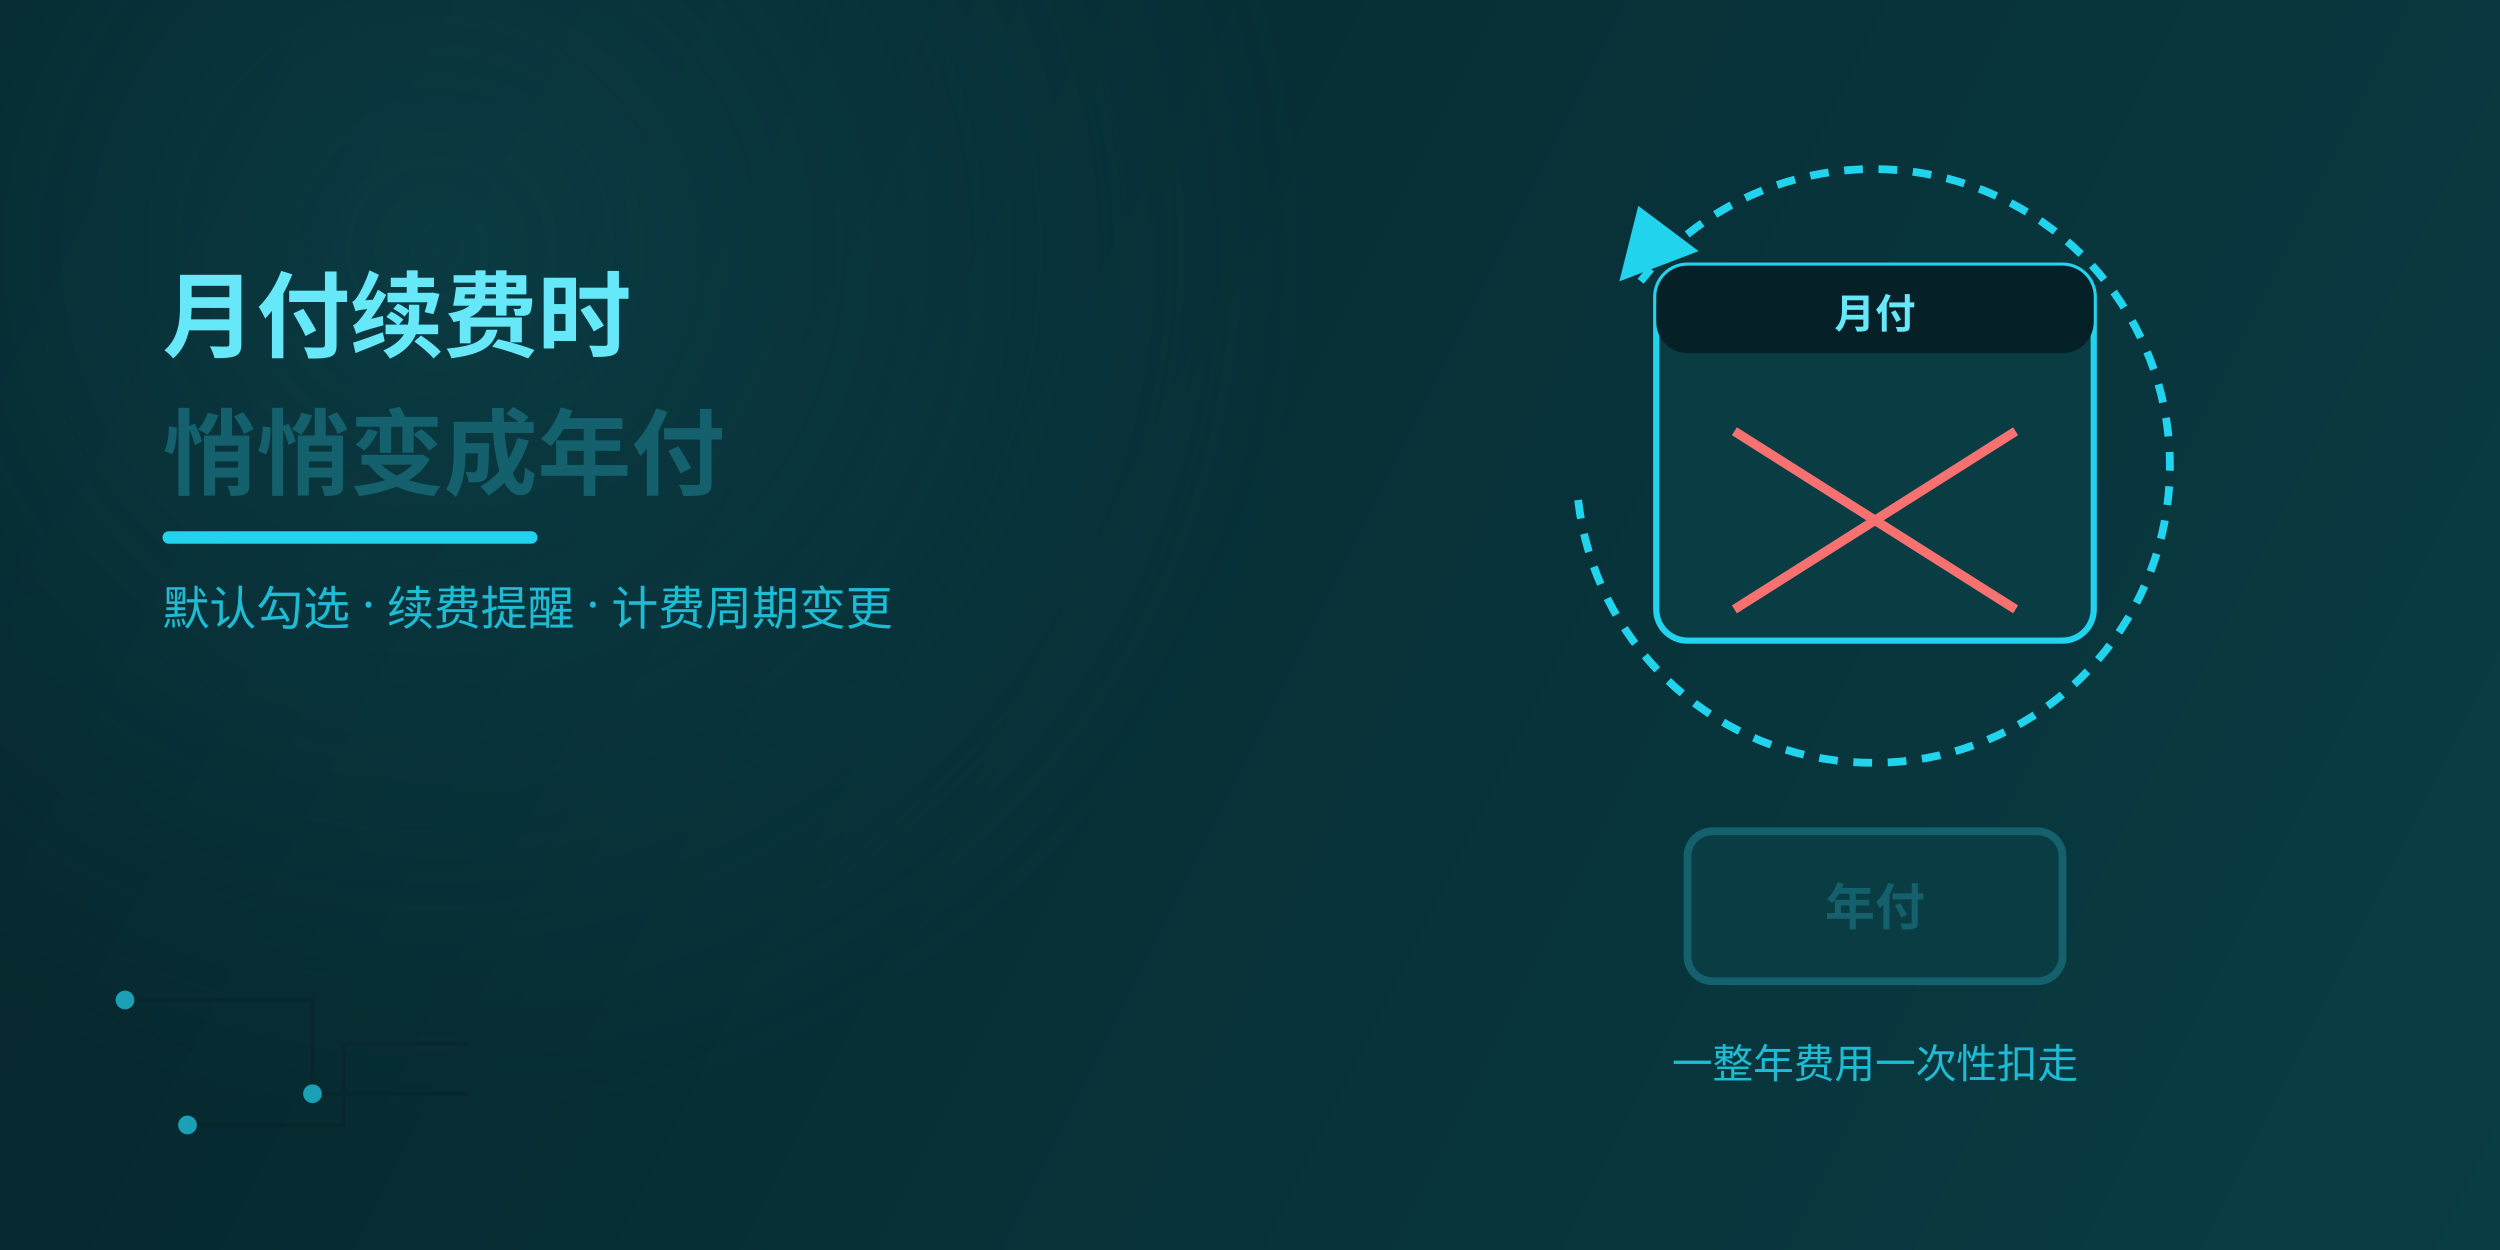
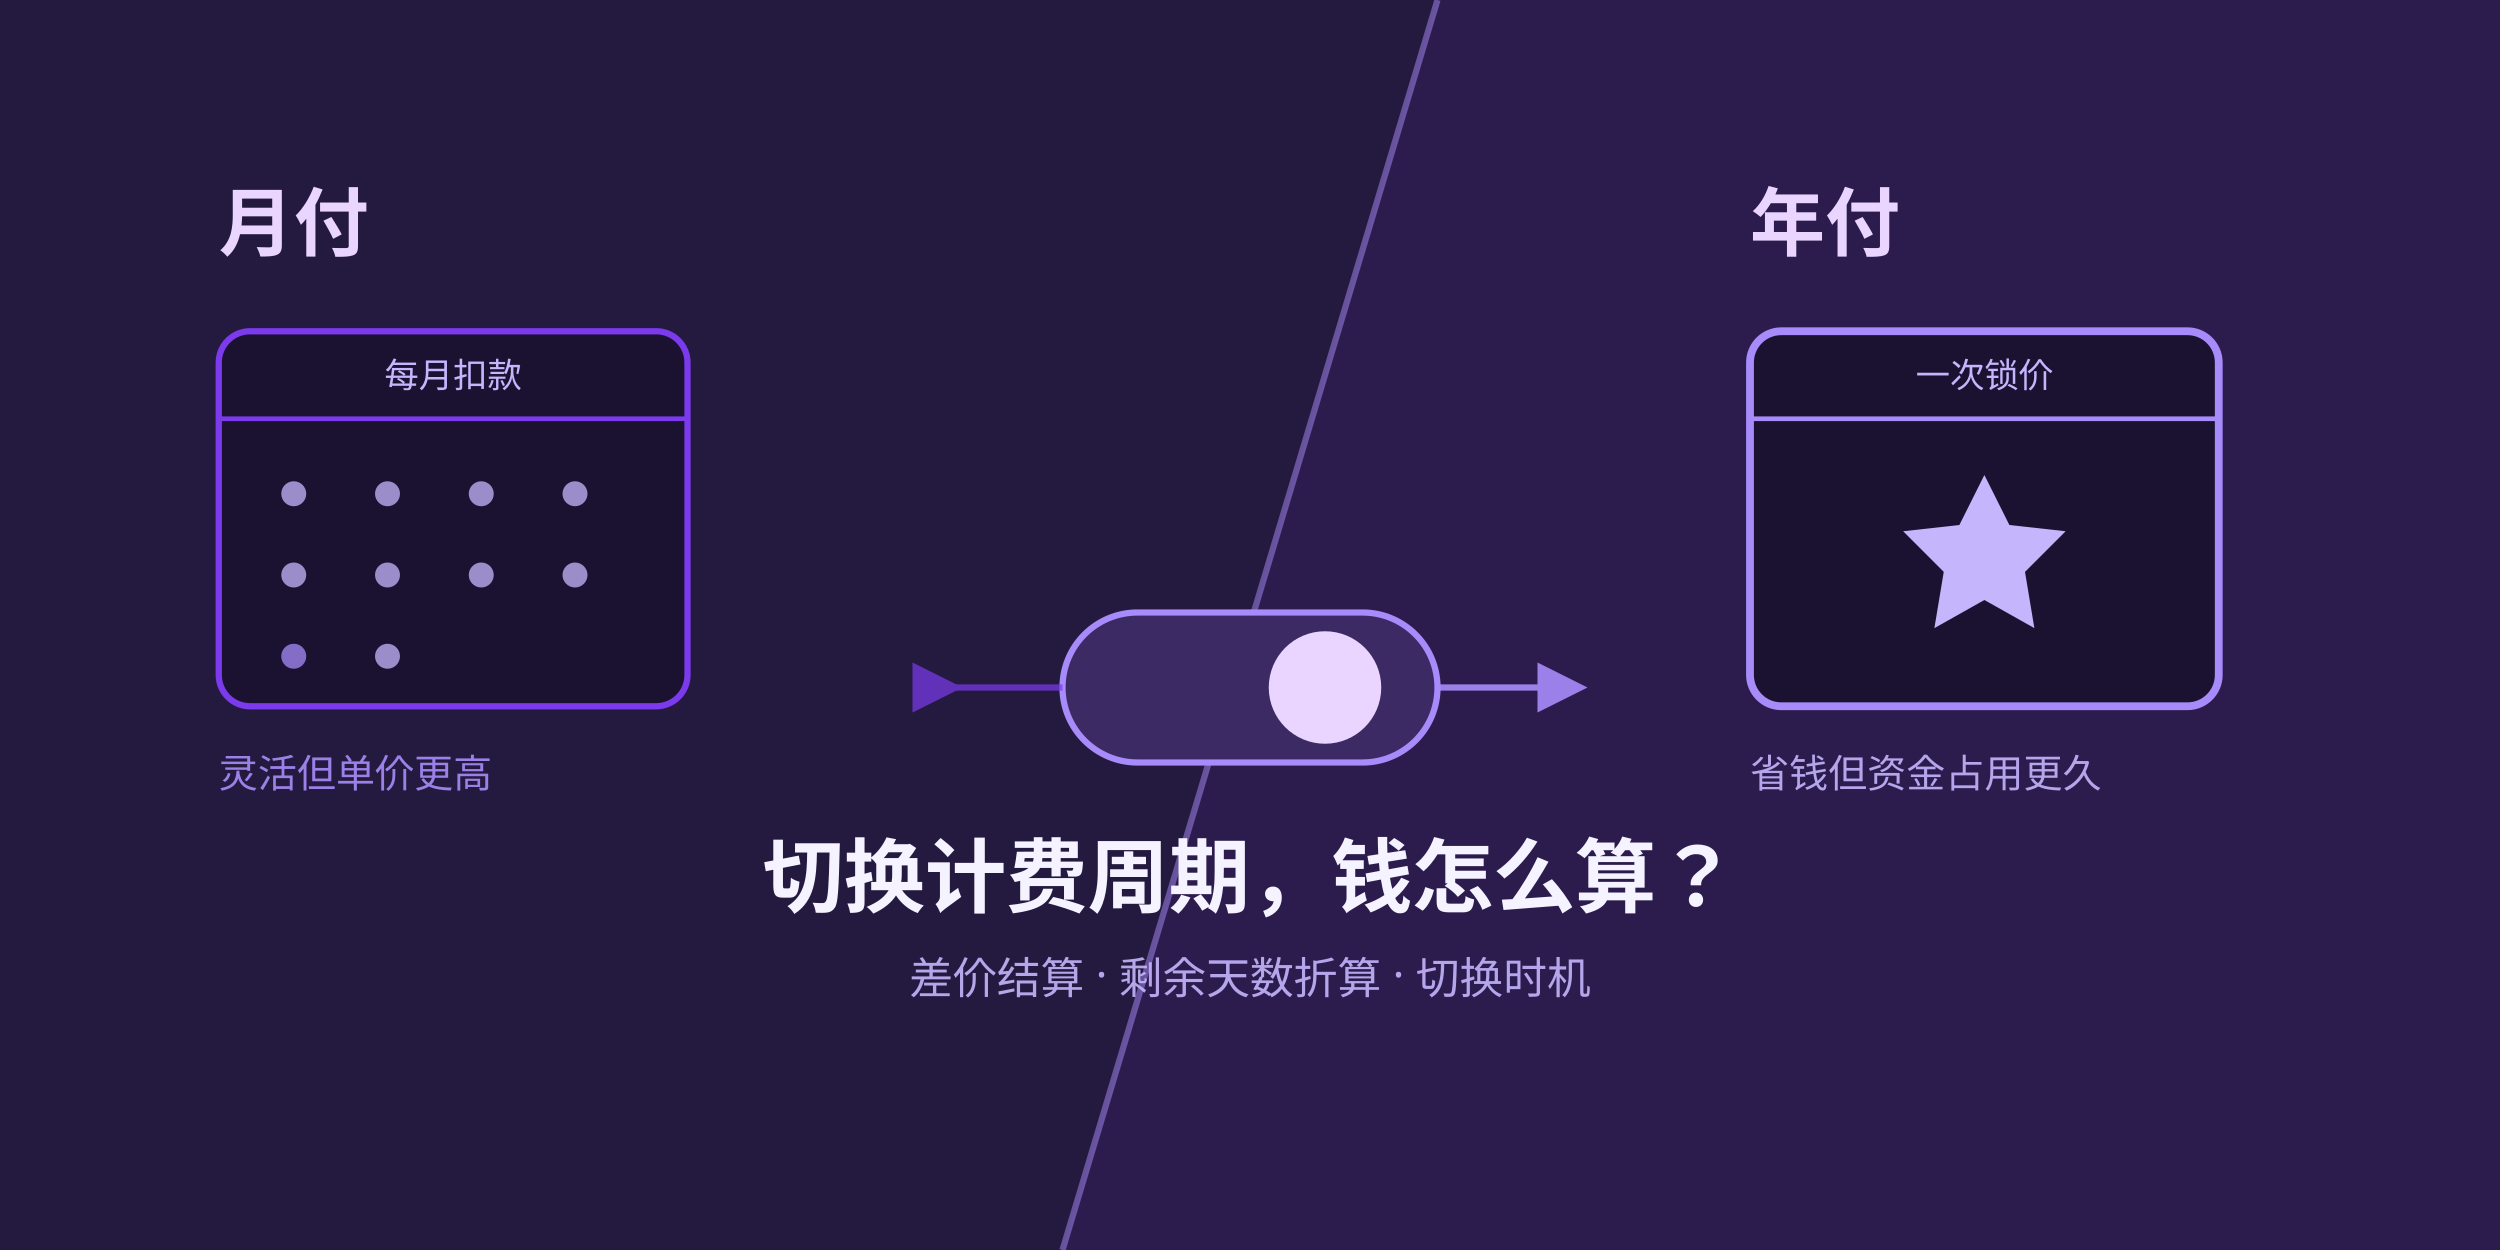
- <svg xmlns="http://www.w3.org/2000/svg" viewBox="0 0 800 400" role="img" aria-label="AI订阅月付续费时被静默换成年付方案封面图">
+ <svg xmlns="http://www.w3.org/2000/svg" viewBox="0 0 800 400" role="img" aria-label="月付切换年付计费周期封面图">
  <defs>
-     <linearGradient id="bgGradCycle" x1="0" y1="0" x2="800" y2="400" gradientUnits="userSpaceOnUse">
-       <stop offset="0" stop-color="#05242a" />
-       <stop offset="1" stop-color="#0a3c44" />
+     <linearGradient id="bgBcs" x1="0" y1="0" x2="800" y2="400" gradientUnits="userSpaceOnUse">
+       <stop offset="0" stop-color="#1e1533" />
+       <stop offset="1" stop-color="#2c1c4d" />
    </linearGradient>
-     <radialGradient id="glowCycle" cx="140" cy="80" r="280" gradientUnits="userSpaceOnUse">
-       <stop offset="0" stop-color="#14606c" stop-opacity="0.32" />
-       <stop offset="1" stop-color="#14606c" stop-opacity="0" />
-     </radialGradient>
  </defs>
-   <rect width="800" height="400" fill="url(#bgGradCycle)" />
-   <rect width="800" height="400" fill="url(#glowCycle)" />
-   <g stroke="#052026" stroke-width="1.4" opacity="0.4" fill="none">
-     <path d="M40 320 h60 v30 h50" />
-     <path d="M60 360 h50 v-26 h40" />
+   <rect width="800" height="400" fill="url(#bgBcs)" />
+   <polygon points="0,0 460,0 340,400 0,400" fill="#241a3f" />
+   <polygon points="800,0 460,0 340,400 800,400" fill="#2c1c4d" />
+   <line x1="460" y1="0" x2="340" y2="400" stroke="#a78bfa" stroke-width="2" opacity="0.5" />
+   <g transform="translate(70,80)" font-family="'PingFang SC','Microsoft YaHei',sans-serif">
+     <text x="0" y="0" font-size="24" font-weight="700" fill="#e9d5ff">月付</text>
+     <g transform="translate(0,26)">
+       <rect width="150" height="120" rx="10" fill="#1a1230" stroke="#7c3aed" stroke-width="2" />
+       <line x1="0" y1="28" x2="150" y2="28" stroke="#7c3aed" stroke-width="1.5" />
+       <g fill="#c4b5fd" opacity="0.75">
+         <circle cx="24" cy="52" r="4" />
+         <circle cx="54" cy="52" r="4" />
+         <circle cx="84" cy="52" r="4" />
+         <circle cx="114" cy="52" r="4" />
+         <circle cx="24" cy="78" r="4" />
+         <circle cx="54" cy="78" r="4" />
+         <circle cx="84" cy="78" r="4" />
+         <circle cx="114" cy="78" r="4" />
+         <circle cx="24" cy="104" r="4" fill="#a78bfa" />
+         <circle cx="54" cy="104" r="4" />
+       </g>
+       <text x="75" y="18" text-anchor="middle" font-size="11" fill="#c4b5fd">每月扣款</text>
+     </g>
+     <text x="0" y="172" font-size="12.5" fill="#a78bfa" opacity="0.9">灵活但单价更高</text>
  </g>
-   <g fill="#22d3ee" opacity="0.7">
-     <circle cx="40" cy="320" r="3" />
-     <circle cx="100" cy="350" r="3" />
-     <circle cx="60" cy="360" r="3" />
+   <g transform="translate(560,80)" font-family="'PingFang SC','Microsoft YaHei',sans-serif">
+     <text x="0" y="0" font-size="24" font-weight="700" fill="#e9d5ff">年付</text>
+     <g transform="translate(0,26)">
+       <rect width="150" height="120" rx="10" fill="#1a1230" stroke="#a78bfa" stroke-width="2.5" />
+       <line x1="0" y1="28" x2="150" y2="28" stroke="#a78bfa" stroke-width="1.5" />
+       <path d="M75 46 l8 16 l18 2 l-13 13 l3 18 l-16 -9 l-16 9 l3 -18 l-13 -13 l18 -2 z" fill="#c4b5fd" />
+       <text x="75" y="18" text-anchor="middle" font-size="11" fill="#c4b5fd">一次锁价</text>
+     </g>
+     <text x="0" y="172" font-size="12.5" fill="#c4b5fd" opacity="0.9">省钱但资金占用更久</text>
  </g>
-   <text x="52" y="112" font-family="'PingFang SC','Microsoft YaHei',sans-serif" font-size="30" font-weight="700" fill="#67e8f9">月付续费时</text>
-   <text x="52" y="156" font-family="'PingFang SC','Microsoft YaHei',sans-serif" font-size="30" font-weight="700" fill="#14606c">悄悄变成年付</text>
-   <rect x="52" y="170" width="120" height="4" rx="2" fill="#22d3ee" />
-   <text x="52" y="200" font-family="'PingFang SC','Microsoft YaHei',sans-serif" font-size="15" font-weight="400" fill="#22d3ee" opacity="0.85">默认勾选 · 续费提醒 · 计费周期变更</text>
-   <g transform="translate(600,140)">
-     <rect x="-70" y="-55" width="140" height="120" rx="10" fill="#0a3c44" stroke="#22d3ee" stroke-width="2" />
-     <rect x="-70" y="-55" width="140" height="28" rx="10" fill="#052026" />
-     <text x="0" y="-35" text-anchor="middle" font-family="'PingFang SC','Microsoft YaHei',sans-serif" font-size="13" fill="#67e8f9" font-weight="700">月付</text>
-     <line x1="-45" y1="-2" x2="45" y2="55" stroke="#f87171" stroke-width="3" />
-     <line x1="45" y1="-2" x2="-45" y2="55" stroke="#f87171" stroke-width="3" />
+   <g transform="translate(400,220)">
+     <rect x="-60" y="-24" width="120" height="48" rx="24" fill="#3b2a63" stroke="#a78bfa" stroke-width="2" />
+     <circle cx="24" cy="0" r="18" fill="#e9d5ff" />
+     <path d="M-60 0 h-40" stroke="#7c3aed" stroke-width="2" marker-end="url(#arrBcs)" opacity="0.7" />
+     <path d="M60 0 h40" stroke="#a78bfa" stroke-width="2" marker-end="url(#arrBcs2)" opacity="0.9" />
  </g>
-   <g transform="translate(600,140)" stroke="#22d3ee" stroke-width="2.5" fill="none">
-     <path d="M-95 20 a95 95 0 1 0 20 -70" stroke-dasharray="6 5" />
-     <path d="M-80 -52 l5 -20 l16 12 z" fill="#22d3ee" />
-   </g>
-   <g transform="translate(600,290)">
-     <rect x="-60" y="-24" width="120" height="48" rx="8" fill="#0a3c44" stroke="#14606c" stroke-width="2.5" />
-     <text x="0" y="6" text-anchor="middle" font-family="'PingFang SC','Microsoft YaHei',sans-serif" font-size="16" fill="#14606c" font-weight="700">年付</text>
-   </g>
-   <text x="600" y="345" text-anchor="middle" font-family="'PingFang SC','Microsoft YaHei',sans-serif" font-size="13" fill="#22d3ee" opacity="0.85">一整年费用一次性扣走</text>
+   <defs>
+     <marker id="arrBcs" markerWidth="8" markerHeight="8" refX="4" refY="4" orient="auto">
+       <path d="M8 0 L0 4 L8 8 Z" fill="#7c3aed" />
+     </marker>
+     <marker id="arrBcs2" markerWidth="8" markerHeight="8" refX="4" refY="4" orient="auto">
+       <path d="M0 0 L8 4 L0 8 Z" fill="#a78bfa" />
+     </marker>
+   </defs>
+   <text x="400" y="290" text-anchor="middle" font-family="'PingFang SC','Microsoft YaHei',sans-serif" font-size="26" font-weight="700" fill="#f5f3ff">切换计费周期，钱怎么算？</text>
+   <text x="400" y="318" text-anchor="middle" font-family="'PingFang SC','Microsoft YaHei',sans-serif" font-size="14" fill="#c4b5fd" opacity="0.9">差价结算 · 剩余天数折算 · 切换时机</text>
</svg>
